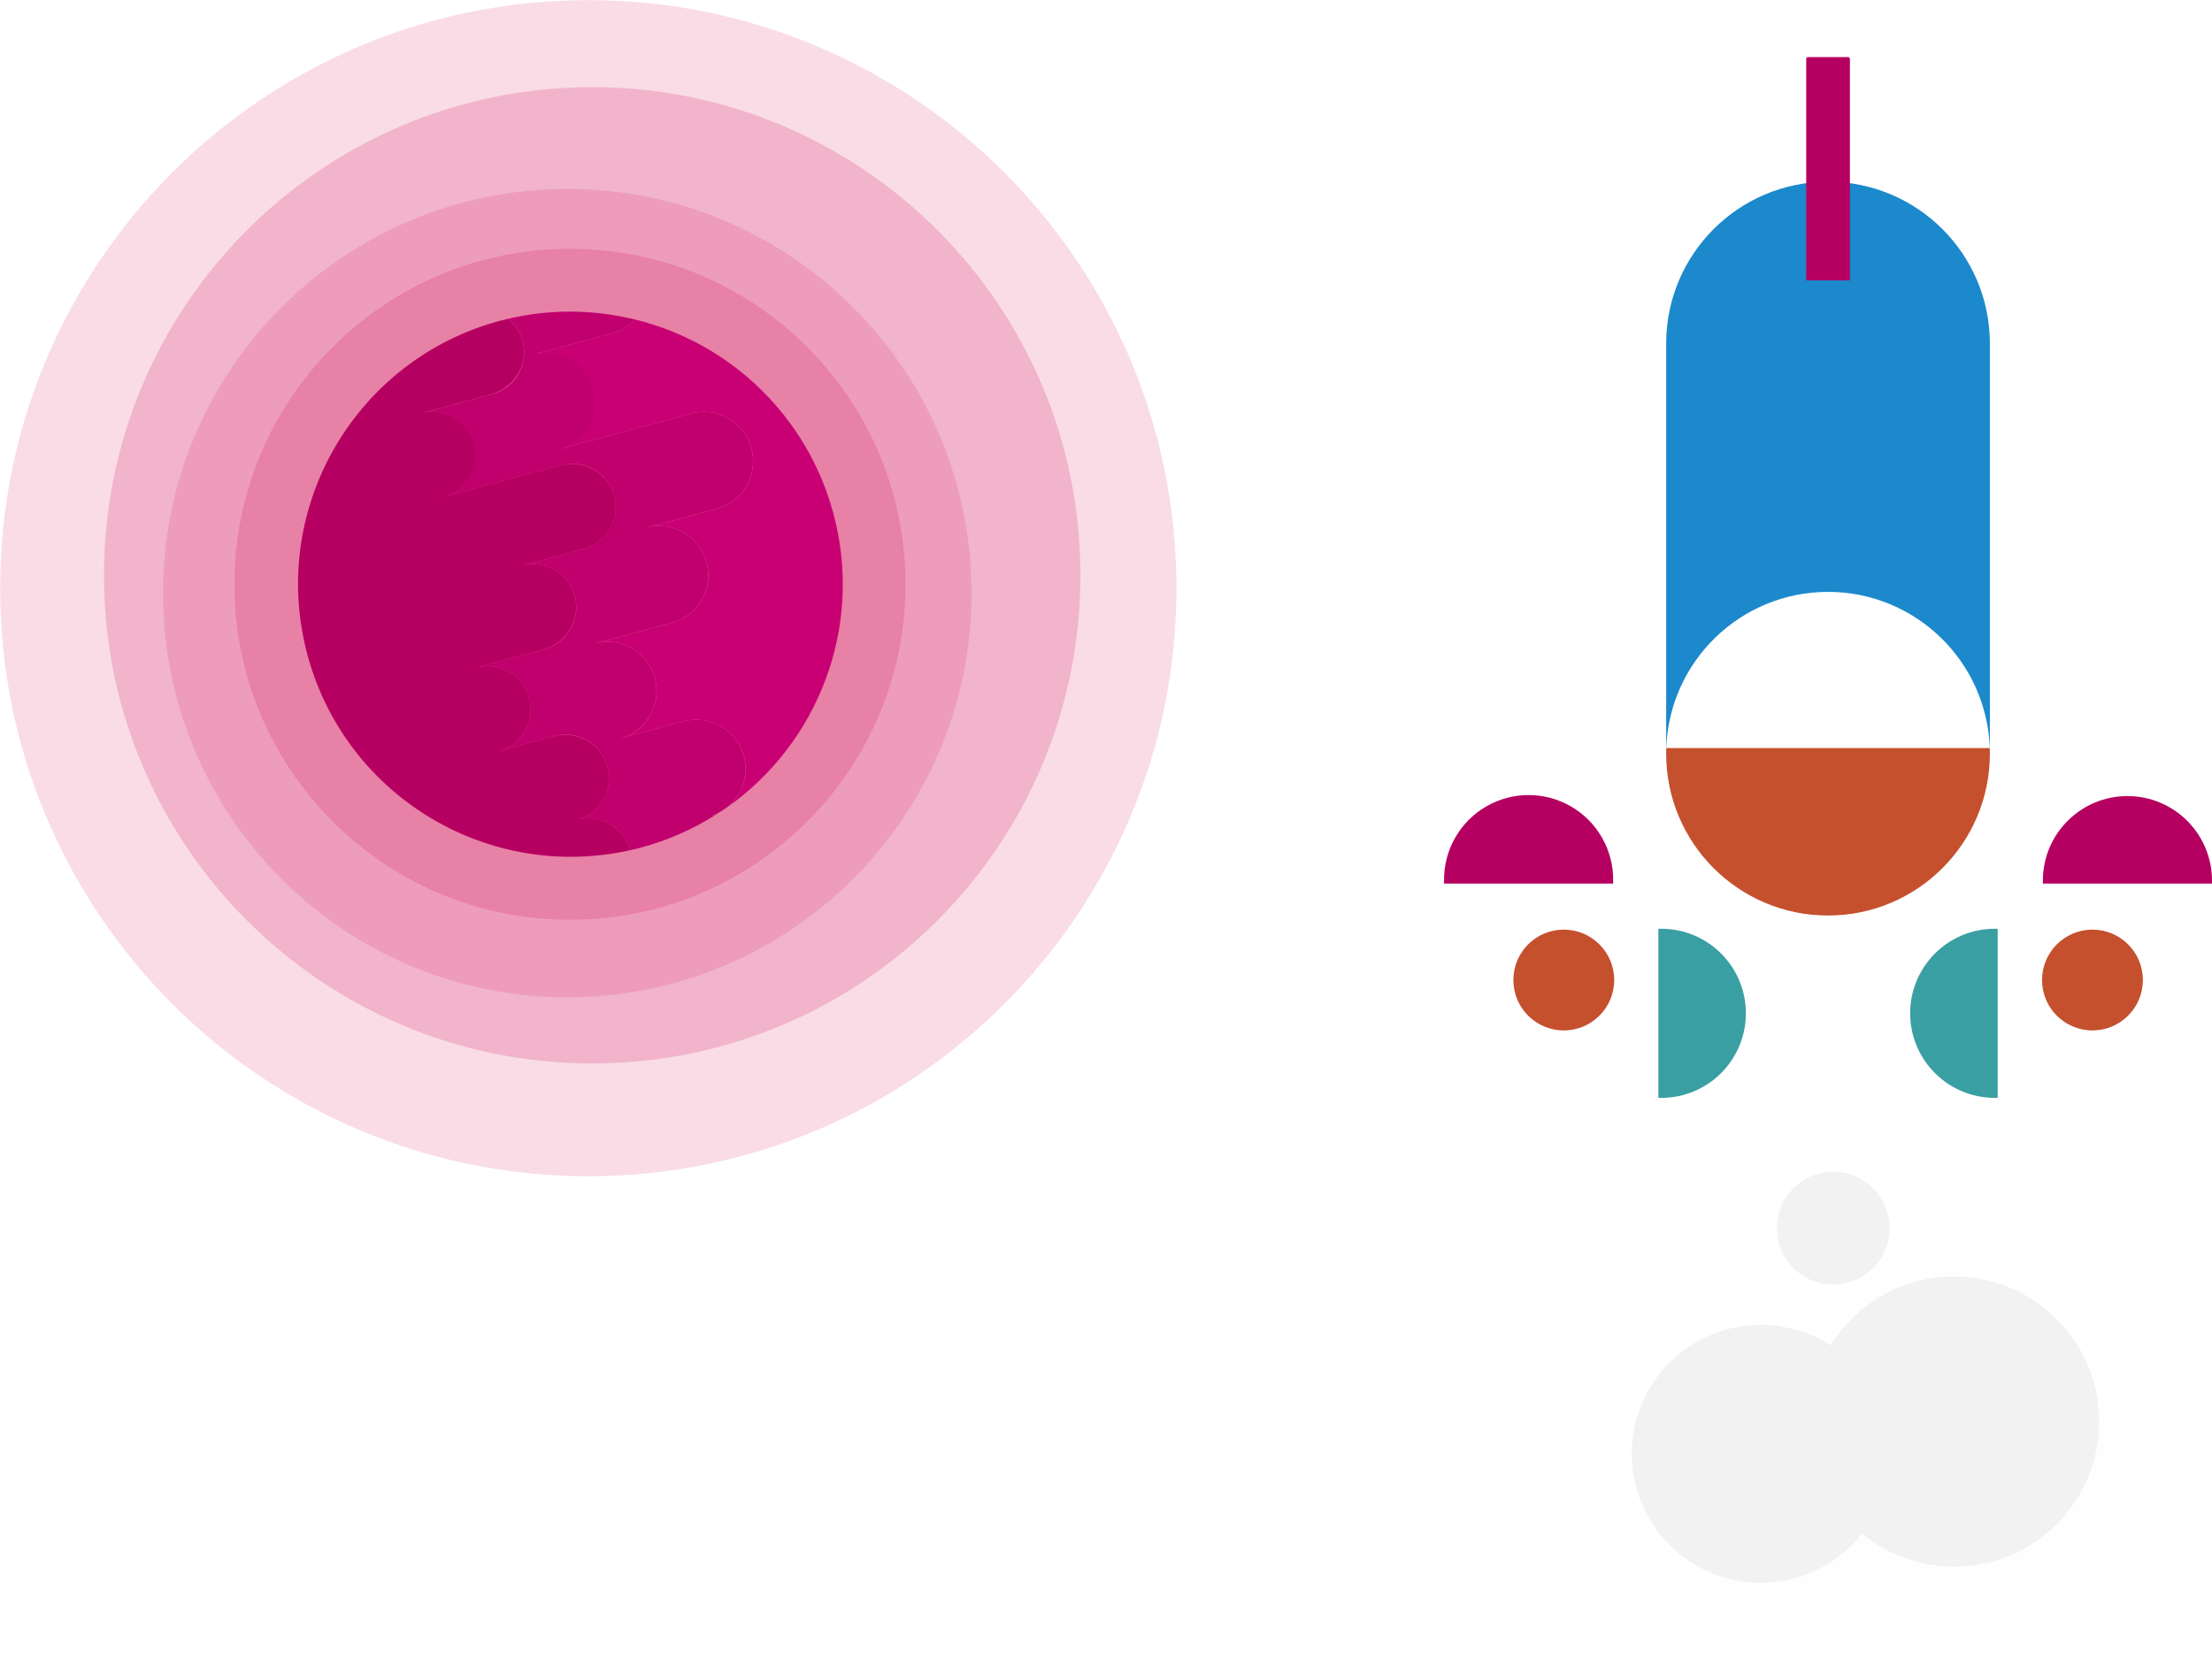
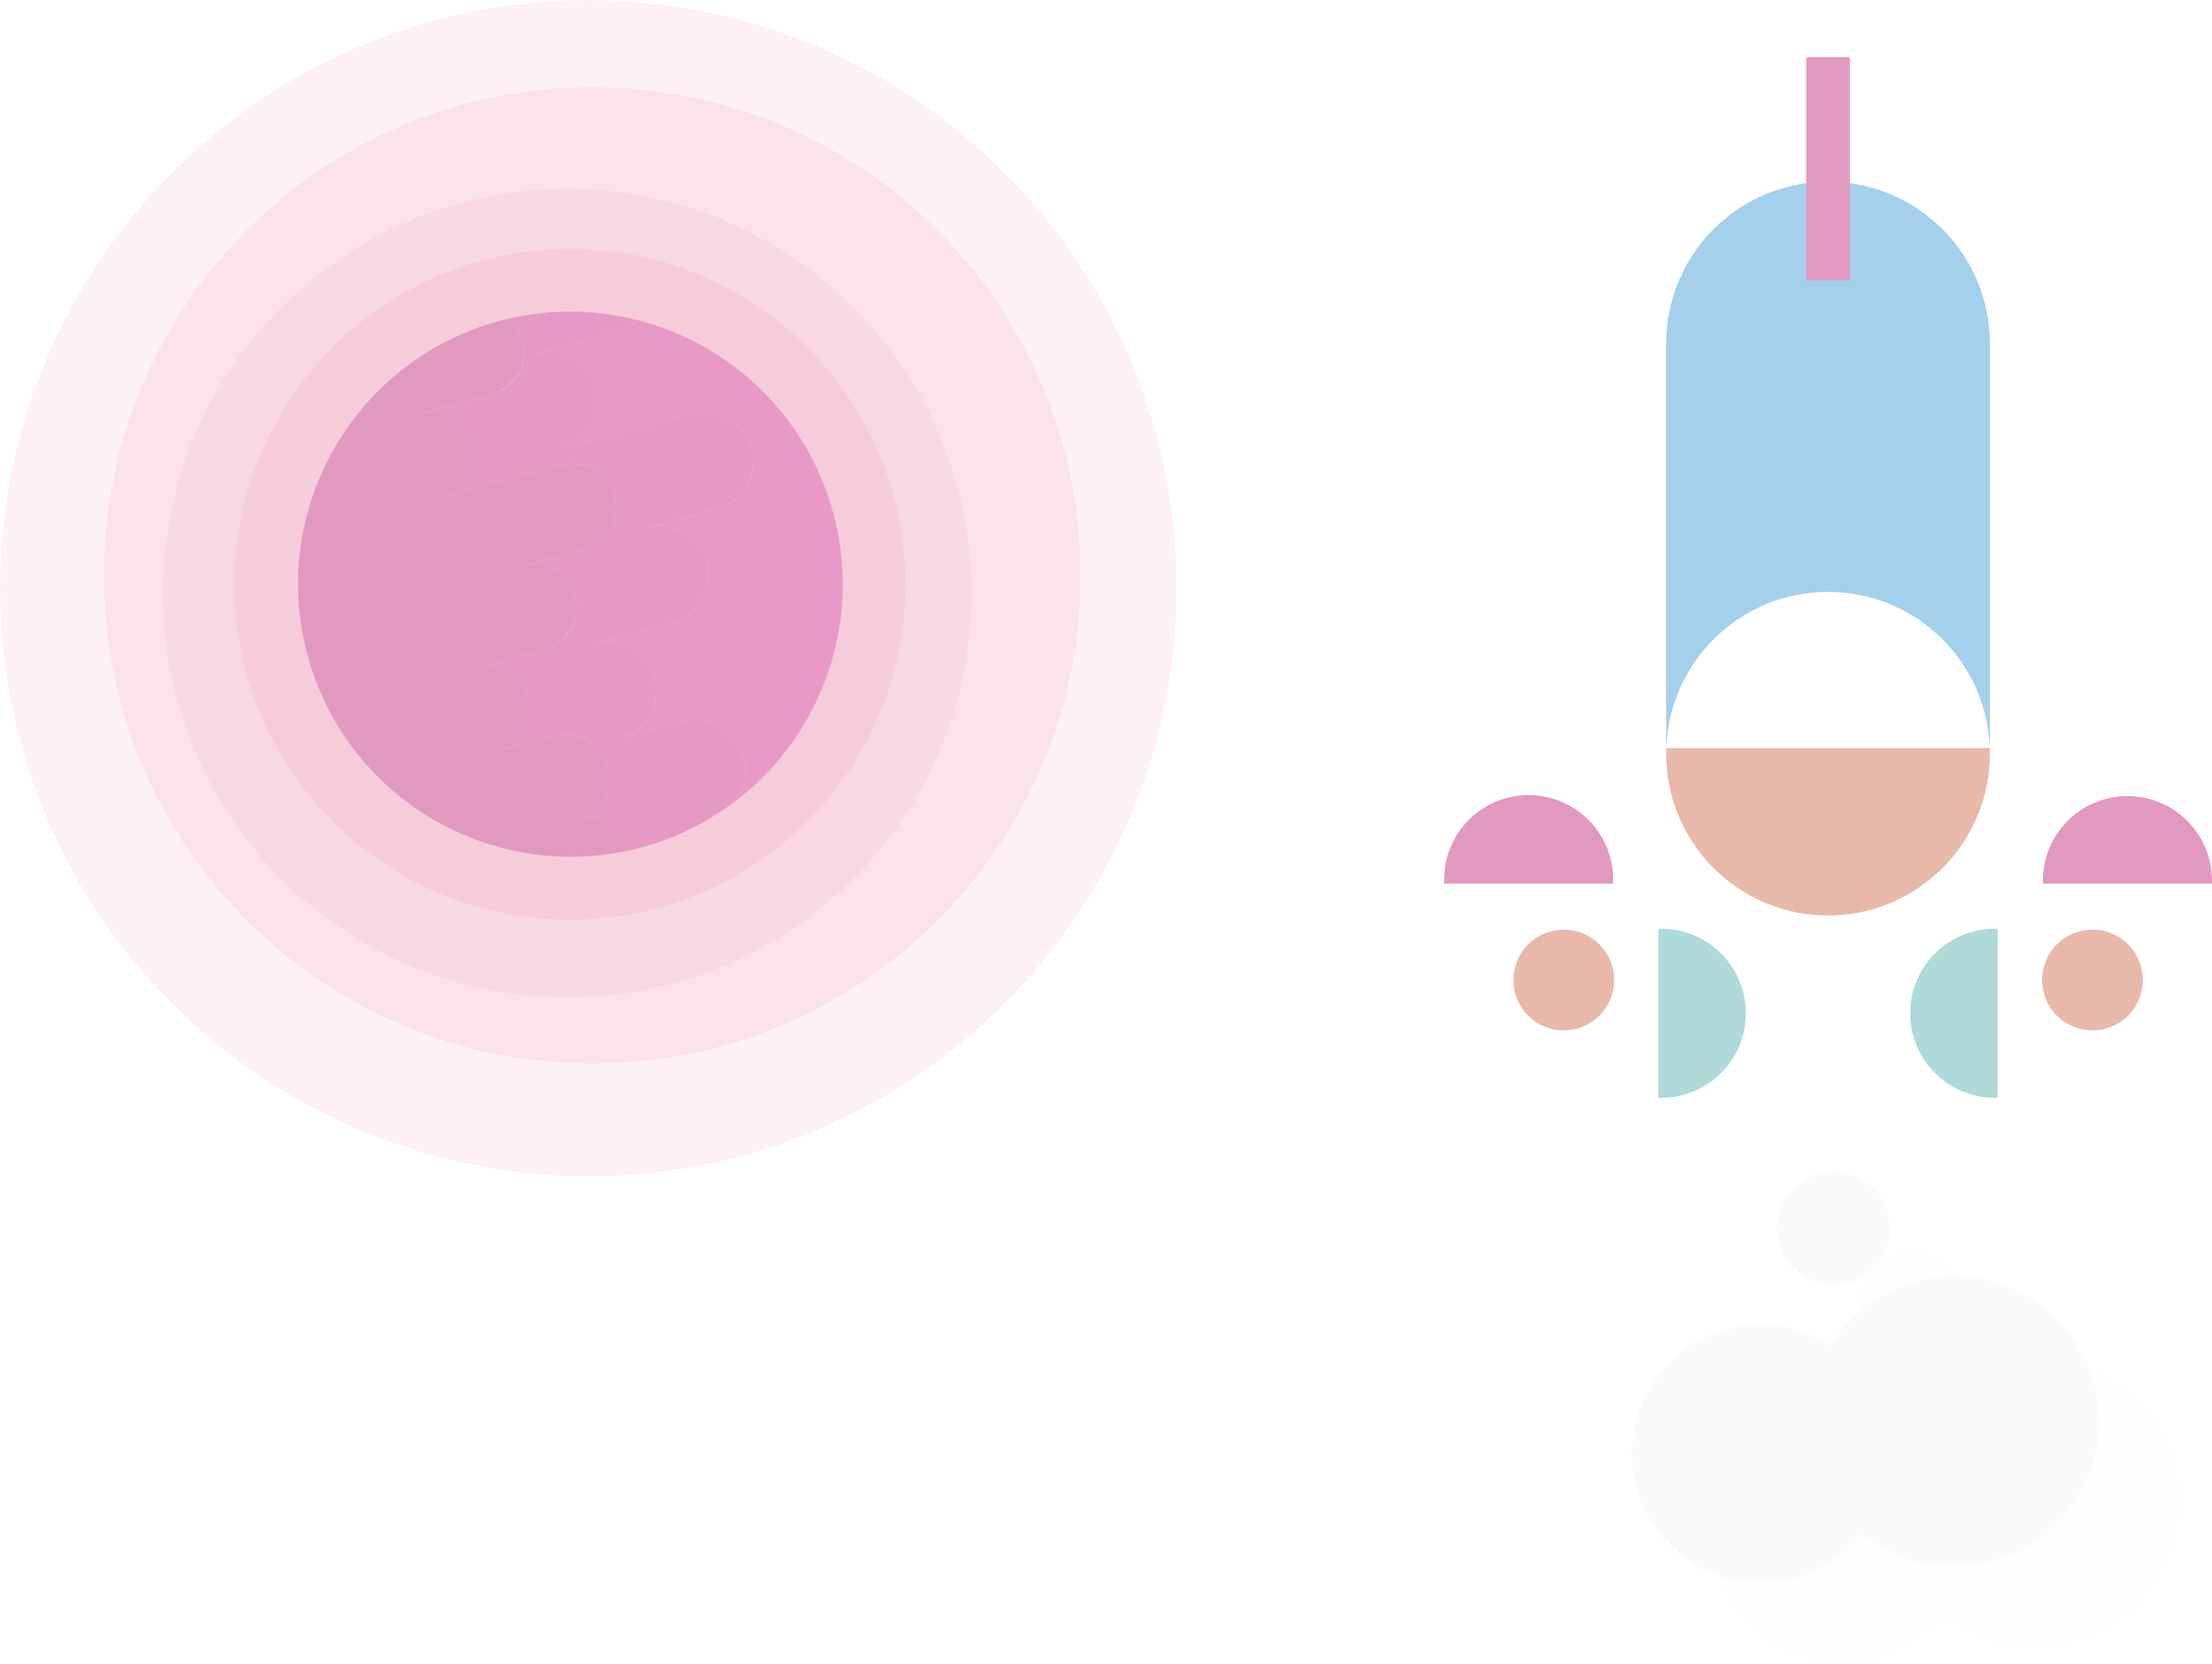
<svg xmlns="http://www.w3.org/2000/svg" viewBox="0 0 1788.89 1345.38">
  <defs>
-     <style>.cls-1{fill:#f2f2f2;}.cls-2{opacity:0.05;}.cls-3{fill:#1b89cc;}.cls-4{fill:#c5502e;}.cls-5{fill:#b60061;}.cls-6{fill:#3a9fa3;}.cls-7{opacity:0.15;}.cls-8{fill:#d4145a;}.cls-9{opacity:0.2;}.cls-10{fill:#c90073;}.cls-11{fill:#ed1e79;}.cls-12{fill:#bf006d;}</style>
+     <style>.cls-1{opacity:0.4;}.cls-2{fill:#f2f2f2;}.cls-3{opacity:0.05;}.cls-4{fill:#1b89cc;}.cls-5{fill:#c5502e;}.cls-6{fill:#b60061;}.cls-7{fill:#3a9fa3;}.cls-8{opacity:0.15;}.cls-9{fill:#d4145a;}.cls-10{opacity:0.2;}.cls-11{fill:#c90073;}.cls-12{fill:#ed1e79;}.cls-13{fill:#bf006d;}</style>
  </defs>
  <g id="Camada_2" data-name="Camada 2">
    <g id="Prancheta_I" data-name="Prancheta I">
-       <circle class="cls-1" cx="1580.32" cy="1149.85" r="117.32" />
-       <circle class="cls-1" cx="1482.56" cy="993.42" r="45.62" />
-       <circle class="cls-1" cx="1423.9" cy="1175.92" r="104.28" />
-       <g class="cls-2">
-         <circle class="cls-1" cx="1645.5" cy="1215.02" r="117.32" />
-         <circle class="cls-1" cx="1547.73" cy="1058.6" r="45.62" />
-         <circle class="cls-1" cx="1489.07" cy="1241.09" r="104.28" />
+       <g class="cls-1">
+         <circle class="cls-2" cx="1580.32" cy="1149.85" r="117.32" />
+         <circle class="cls-2" cx="1482.56" cy="993.42" r="45.62" />
+         <circle class="cls-2" cx="1423.9" cy="1175.92" r="104.28" />
+         <g class="cls-3">
+           <circle class="cls-2" cx="1645.5" cy="1215.02" r="117.32" />
+           <circle class="cls-2" cx="1547.73" cy="1058.6" r="45.62" />
+           <circle class="cls-2" cx="1489.07" cy="1241.09" r="104.28" />
+         </g>
+         <path class="cls-4" d="M1347.47,277.84A130.89,130.89,0,0,1,1478.36,147h0a130.89,130.89,0,0,1,130.89,130.89V605.06h-.09a130.88,130.88,0,0,0-261.6,0h-.09Z" />
+         <path class="cls-5" d="M1609.25,609.64a130.89,130.89,0,0,1-261.78,0c0-1.53,0-3.06.09-4.58h261.6C1609.21,606.58,1609.25,608.11,1609.25,609.64Z" />
+         <path class="cls-6" d="M1460.69,46.16H1496a0,0,0,0,1,0,0v179.2a1.43,1.43,0,0,1-1.43,1.43h-32.49a1.43,1.43,0,0,1-1.43-1.43V46.16A0,0,0,0,1,1460.69,46.16Z" transform="translate(2956.72 272.95) rotate(-180)" />
+         <path class="cls-7" d="M1343.54,751.25a68.39,68.39,0,1,1,0,136.78c-.8,0-1.6,0-2.39,0V751.3C1341.94,751.27,1342.74,751.25,1343.54,751.25Z" />
+         <path class="cls-6" d="M1304.6,712.31a68.39,68.39,0,1,0-136.77,0c0,.8,0,1.6,0,2.4h136.69C1304.59,713.91,1304.6,713.11,1304.6,712.31Z" />
+         <circle class="cls-5" cx="1264.66" cy="792.71" r="40.77" />
+         <path class="cls-7" d="M1613.17,751.25a68.39,68.39,0,0,0,0,136.78c.81,0,1.6,0,2.4,0V751.3C1614.77,751.27,1614,751.25,1613.17,751.25Z" />
+         <path class="cls-6" d="M1652.11,712.31a68.39,68.39,0,0,1,136.78,0c0,.8,0,1.6,0,2.4H1652.16C1652.13,713.91,1652.11,713.11,1652.11,712.31Z" />
+         <circle class="cls-5" cx="1692.21" cy="792.71" r="40.77" />
      </g>
-       <path class="cls-3" d="M1347.47,277.84A130.89,130.89,0,0,1,1478.36,147h0a130.89,130.89,0,0,1,130.89,130.89V605.06h-.09a130.88,130.88,0,0,0-261.6,0h-.09Z" />
-       <path class="cls-4" d="M1609.25,609.64a130.89,130.89,0,0,1-261.78,0c0-1.53,0-3.06.09-4.58h261.6C1609.21,606.58,1609.25,608.11,1609.25,609.64Z" />
-       <path class="cls-5" d="M1460.69,46.16H1496a0,0,0,0,1,0,0v179.2a1.43,1.43,0,0,1-1.43,1.43h-32.49a1.43,1.43,0,0,1-1.43-1.43V46.16A0,0,0,0,1,1460.69,46.16Z" transform="translate(2956.72 272.95) rotate(-180)" />
-       <path class="cls-6" d="M1343.54,751.25a68.39,68.39,0,1,1,0,136.78c-.8,0-1.6,0-2.39,0V751.3C1341.94,751.27,1342.74,751.25,1343.54,751.25Z" />
-       <path class="cls-5" d="M1304.6,712.31a68.39,68.39,0,1,0-136.77,0c0,.8,0,1.6,0,2.4h136.69C1304.59,713.91,1304.6,713.11,1304.6,712.31Z" />
-       <circle class="cls-4" cx="1264.66" cy="792.71" r="40.77" />
-       <path class="cls-6" d="M1613.17,751.25a68.39,68.39,0,0,0,0,136.78c.81,0,1.6,0,2.4,0V751.3C1614.77,751.27,1614,751.25,1613.17,751.25Z" />
-       <path class="cls-5" d="M1652.11,712.31a68.39,68.39,0,0,1,136.78,0c0,.8,0,1.6,0,2.4H1652.16C1652.13,713.91,1652.11,713.11,1652.11,712.31Z" />
-       <circle class="cls-4" cx="1692.21" cy="792.71" r="40.77" />
-       <g class="cls-7">
-         <circle class="cls-8" cx="458.77" cy="479.77" r="326.91" />
+       <g class="cls-1">
+         <g class="cls-8">
+           <circle class="cls-9" cx="458.77" cy="479.77" r="326.91" />
+         </g>
+         <g class="cls-10">
+           <circle class="cls-9" cx="460.94" cy="472.6" r="271.37" />
+         </g>
+         <g class="cls-8">
+           <circle class="cls-9" cx="475.77" cy="475.77" r="475.65" />
+         </g>
+         <g class="cls-10">
+           <circle class="cls-9" cx="478.93" cy="465.35" r="394.84" />
+         </g>
+         <path class="cls-9" d="M340.31,334.34c.63-.17,1.26-.27,1.89-.41l.06-.11Z" />
+         <path class="cls-11" d="M430.11,287a39.78,39.78,0,1,1,20.7,76.82l108.12-29.14a39.78,39.78,0,1,1,20.7,76.82l-56.9,15.34a39.78,39.78,0,1,1,20.7,76.82l-62.6,16.87a39.78,39.78,0,1,1,20.71,76.82l51.21-13.8a39.78,39.78,0,0,1,35,69.65c73.74-51.79,111-145.92,86.2-238a220.4,220.4,0,0,0-160.12-156.7,39.57,39.57,0,0,1-18.26,10.84Z" />
+         <path class="cls-9" d="M573.45,660.35a39,39,0,0,1,4.93-1c1.58-1,3.11-2,4.65-3.06A39.61,39.61,0,0,1,573.45,660.35Z" />
+         <polygon class="cls-9" points="509.44 687.75 509.44 687.75 509.44 687.75 509.44 687.75" />
+         <path class="cls-12" d="M587.73,653.18c-1.54,1.08-3.13,2.1-4.7,3.14A39.63,39.63,0,0,0,587.73,653.18Z" />
+         <path class="cls-12" d="M466.52,663.09a35,35,0,1,0-18.23-67.64L403.2,607.6A35,35,0,1,0,385,540l55.12-14.85a35,35,0,0,0-18.23-67.64L472,444a35,35,0,1,0-18.23-67.64L358.54,402a35,35,0,0,0-16.34-68.05A248.21,248.21,0,0,0,319.46,481.6a250.28,250.28,0,0,0,24.26,75.86A248.85,248.85,0,0,0,395,626a251.72,251.72,0,0,0,95.88,56.56c6.11,2,12.31,3.66,18.58,5.15A35,35,0,0,0,466.52,663.09Z" />
+         <path class="cls-13" d="M583,656.32c1.57-1,3.16-2.06,4.7-3.14a39.78,39.78,0,0,0-35-69.65l-51.21,13.8a39.78,39.78,0,1,0-20.71-76.82l62.6-16.87a39.78,39.78,0,1,0-20.7-76.82l56.9-15.34a39.78,39.78,0,1,0-20.7-76.82L450.81,363.8A39.78,39.78,0,1,0,430.11,287l65.44-17.63a39.57,39.57,0,0,0,18.26-10.84,219.49,219.49,0,0,0-102.93-.67,35,35,0,0,1-12.95,61l-55.67,15-.06.11A35,35,0,0,1,358.54,402l95.19-25.65A35,35,0,1,1,472,444l-50.1,13.5a35,35,0,0,1,18.23,67.64L385,540A35,35,0,1,1,403.2,607.6l45.09-12.15a35,35,0,1,1,18.23,67.64,35,35,0,0,1,42.92,24.66h0c3-.67,5.94-1.36,8.9-2.16a220.15,220.15,0,0,0,60-26.21,39,39,0,0,0-4.93,1A39.61,39.61,0,0,0,583,656.32Z" />
+         <path class="cls-6" d="M452.67,376.61,358.54,402a35,35,0,0,0-18.23-67.64l56.55-15.24c17.79-4.79,29.74-22.26,26.42-40.37a34.86,34.86,0,0,0-12.35-20.85.14.14,0,0,0-.11,0c-2.42.56-4.85,1.11-7.27,1.76A220.56,220.56,0,0,0,509.31,687.78a.12.12,0,0,0,.1-.15,35,35,0,0,0-40.18-25.16.11.11,0,0,1-.06-.21,35,35,0,0,0,21.61-43.63c-5.72-18-25.28-27.82-43.55-22.9l-44,11.87A35,35,0,1,0,385,540L439,525.39c18.26-4.92,30.25-23.21,26.14-41.68a35,35,0,0,0-43.31-26.24L472,444a35,35,0,0,0,24.26-44.46C490.5,381.48,470.94,371.69,452.67,376.61Z" />
      </g>
-       <g class="cls-9">
-         <circle class="cls-8" cx="460.94" cy="472.6" r="271.37" />
-       </g>
-       <g class="cls-7">
-         <circle class="cls-8" cx="475.77" cy="475.77" r="475.65" />
-       </g>
-       <g class="cls-9">
-         <circle class="cls-8" cx="478.93" cy="465.35" r="394.84" />
-       </g>
-       <path class="cls-8" d="M340.31,334.34c.63-.17,1.26-.27,1.89-.41l.06-.11Z" />
-       <path class="cls-10" d="M430.11,287a39.78,39.78,0,1,1,20.7,76.82l108.12-29.14a39.78,39.78,0,1,1,20.7,76.82l-56.9,15.34a39.78,39.78,0,1,1,20.7,76.82l-62.6,16.87a39.78,39.78,0,1,1,20.71,76.82l51.21-13.8a39.78,39.78,0,0,1,35,69.65c73.74-51.79,111-145.92,86.2-238a220.4,220.4,0,0,0-160.12-156.7,39.57,39.57,0,0,1-18.26,10.84Z" />
-       <path class="cls-8" d="M573.45,660.35a39,39,0,0,1,4.93-1c1.58-1,3.11-2,4.65-3.06A39.61,39.61,0,0,1,573.45,660.35Z" />
-       <polygon class="cls-8" points="509.44 687.75 509.44 687.75 509.44 687.75 509.44 687.75" />
-       <path class="cls-11" d="M587.73,653.18c-1.54,1.08-3.13,2.1-4.7,3.14A39.63,39.63,0,0,0,587.73,653.18Z" />
-       <path class="cls-11" d="M466.52,663.09a35,35,0,1,0-18.23-67.64L403.2,607.6A35,35,0,1,0,385,540l55.12-14.85a35,35,0,0,0-18.23-67.64L472,444a35,35,0,1,0-18.23-67.64L358.54,402a35,35,0,0,0-16.34-68.05A248.21,248.21,0,0,0,319.46,481.6a250.28,250.28,0,0,0,24.26,75.86A248.85,248.85,0,0,0,395,626a251.72,251.72,0,0,0,95.88,56.56c6.11,2,12.31,3.66,18.58,5.15A35,35,0,0,0,466.52,663.09Z" />
-       <path class="cls-12" d="M583,656.32c1.57-1,3.16-2.06,4.7-3.14a39.78,39.78,0,0,0-35-69.65l-51.21,13.8a39.78,39.78,0,1,0-20.71-76.82l62.6-16.87a39.78,39.78,0,1,0-20.7-76.82l56.9-15.34a39.78,39.78,0,1,0-20.7-76.82L450.81,363.8A39.78,39.78,0,1,0,430.11,287l65.44-17.63a39.57,39.57,0,0,0,18.26-10.84,219.49,219.49,0,0,0-102.93-.67,35,35,0,0,1-12.95,61l-55.67,15-.06.11A35,35,0,0,1,358.54,402l95.19-25.65A35,35,0,1,1,472,444l-50.1,13.5a35,35,0,0,1,18.23,67.64L385,540A35,35,0,1,1,403.2,607.6l45.09-12.15a35,35,0,1,1,18.23,67.64,35,35,0,0,1,42.92,24.66h0c3-.67,5.94-1.36,8.9-2.16a220.15,220.15,0,0,0,60-26.21,39,39,0,0,0-4.93,1A39.61,39.61,0,0,0,583,656.32Z" />
-       <path class="cls-5" d="M452.67,376.61,358.54,402a35,35,0,0,0-18.23-67.64l56.55-15.24c17.79-4.79,29.74-22.26,26.42-40.37a34.86,34.86,0,0,0-12.35-20.85.14.14,0,0,0-.11,0c-2.42.56-4.85,1.11-7.27,1.76A220.56,220.56,0,0,0,509.31,687.78a.12.12,0,0,0,.1-.15,35,35,0,0,0-40.18-25.16.11.11,0,0,1-.06-.21,35,35,0,0,0,21.61-43.63c-5.72-18-25.28-27.82-43.55-22.9l-44,11.87A35,35,0,1,0,385,540L439,525.39c18.26-4.92,30.25-23.21,26.14-41.68a35,35,0,0,0-43.31-26.24L472,444a35,35,0,0,0,24.26-44.46C490.5,381.48,470.94,371.69,452.67,376.61Z" />
    </g>
  </g>
</svg>
